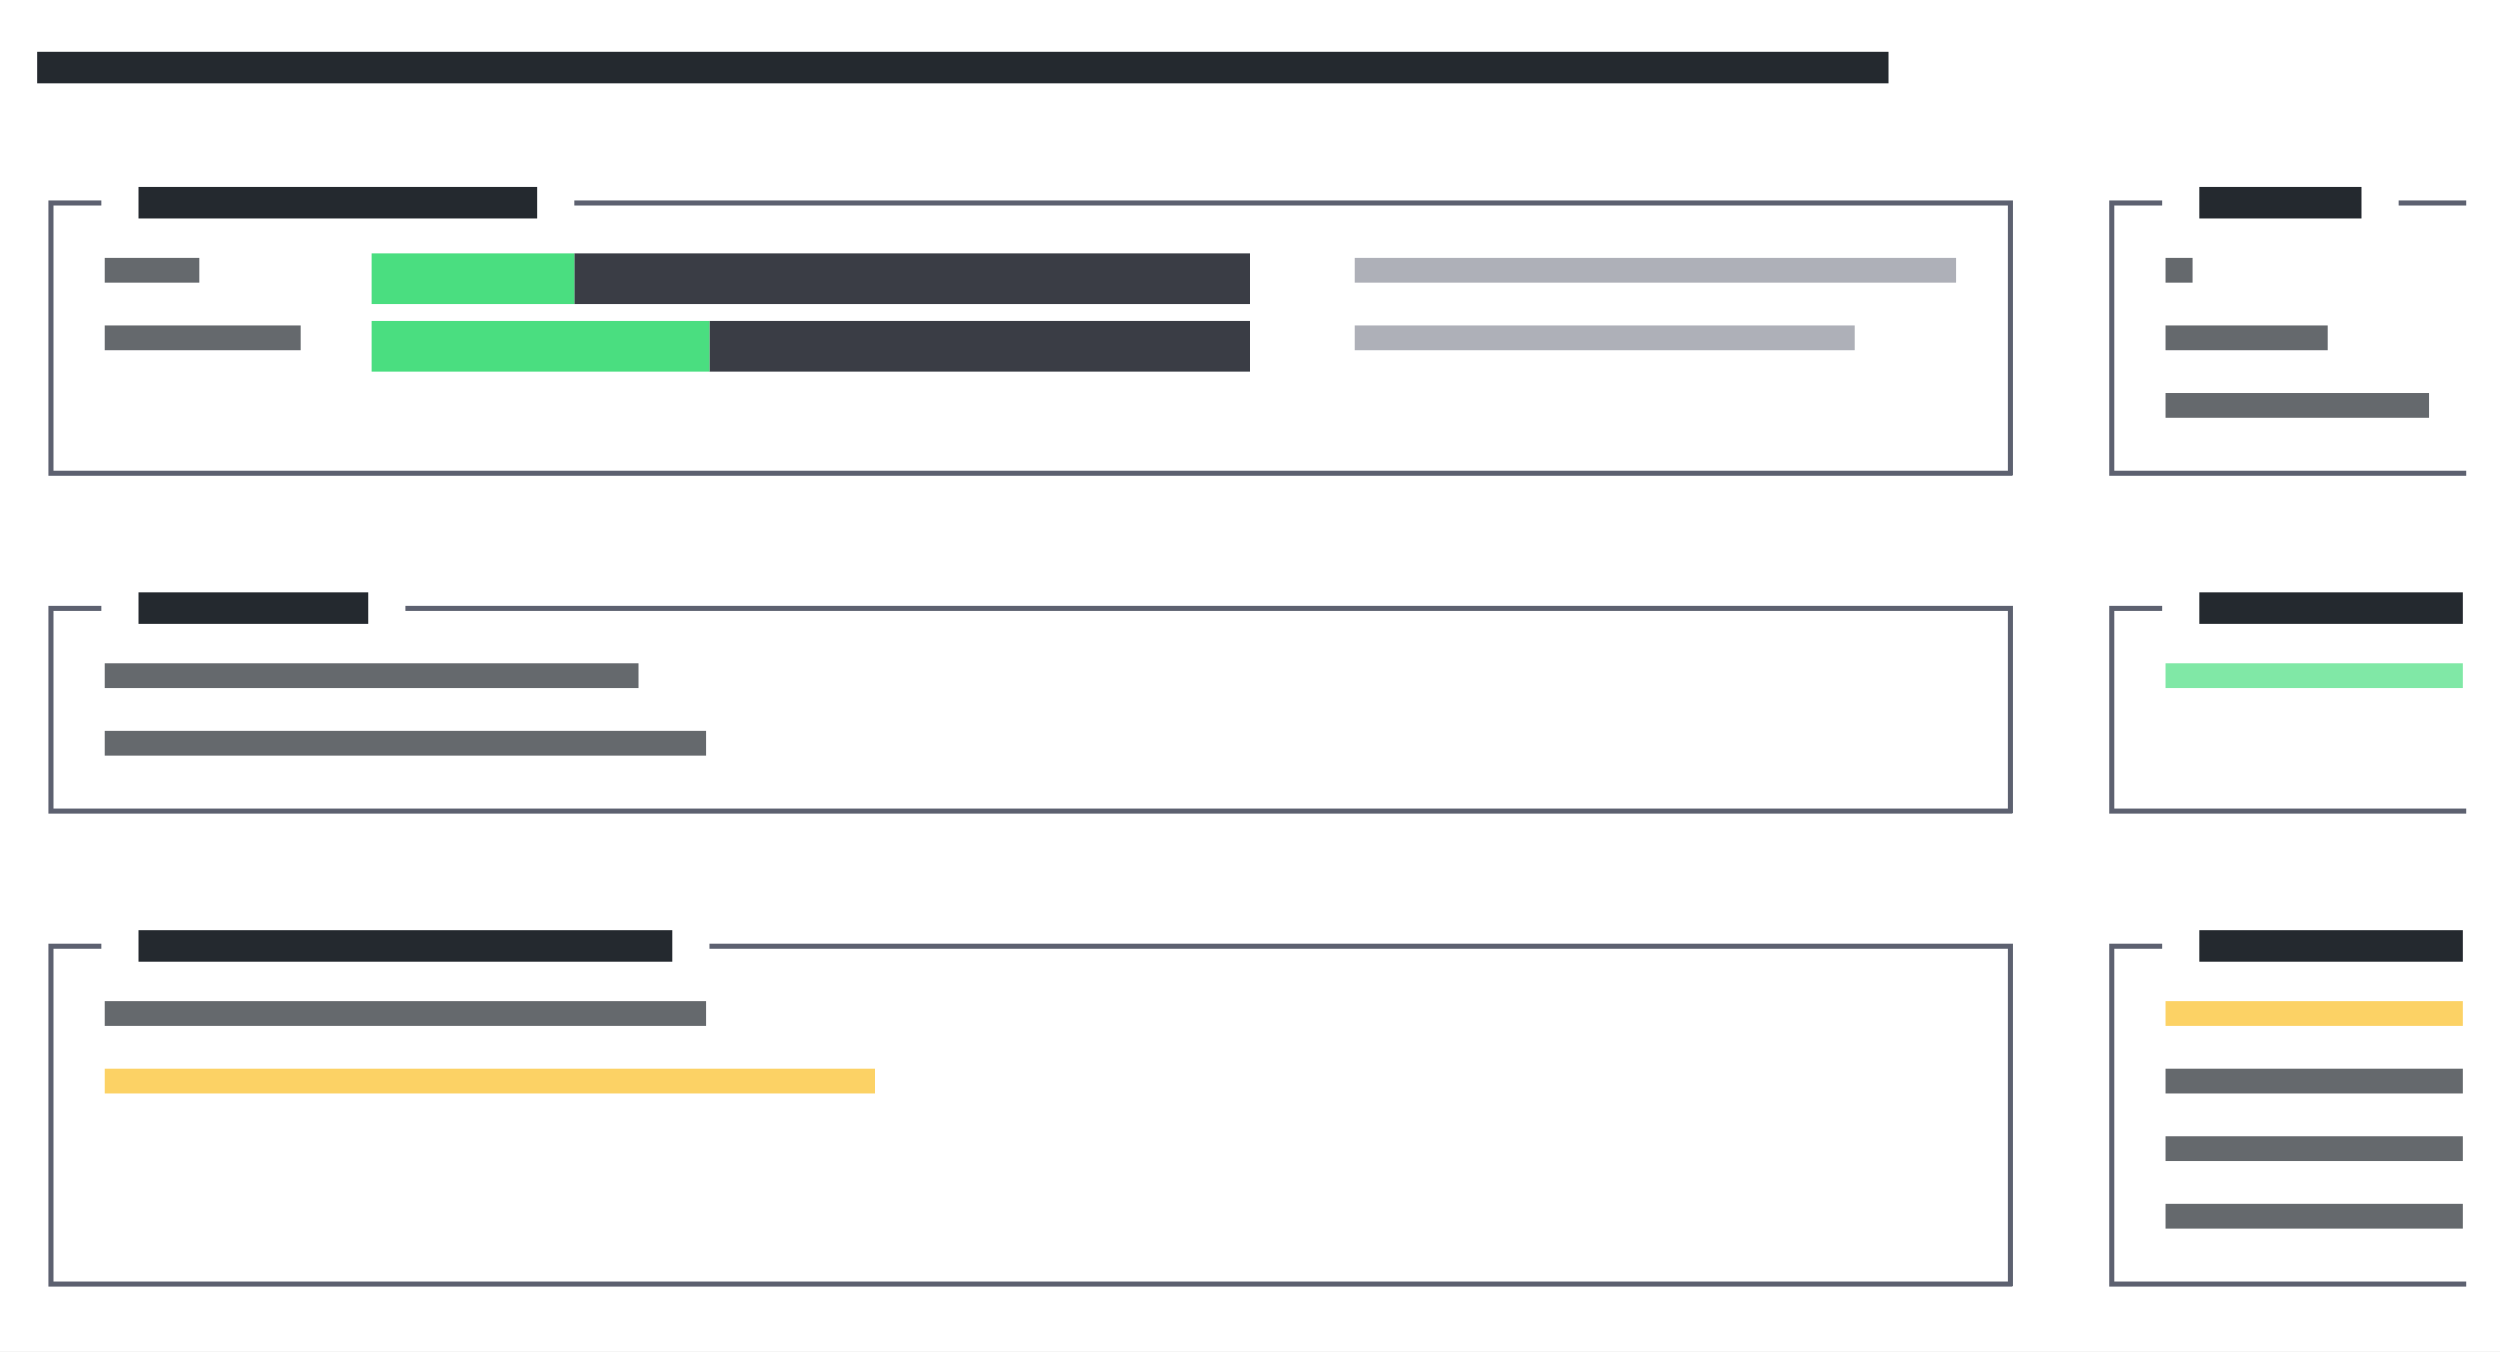
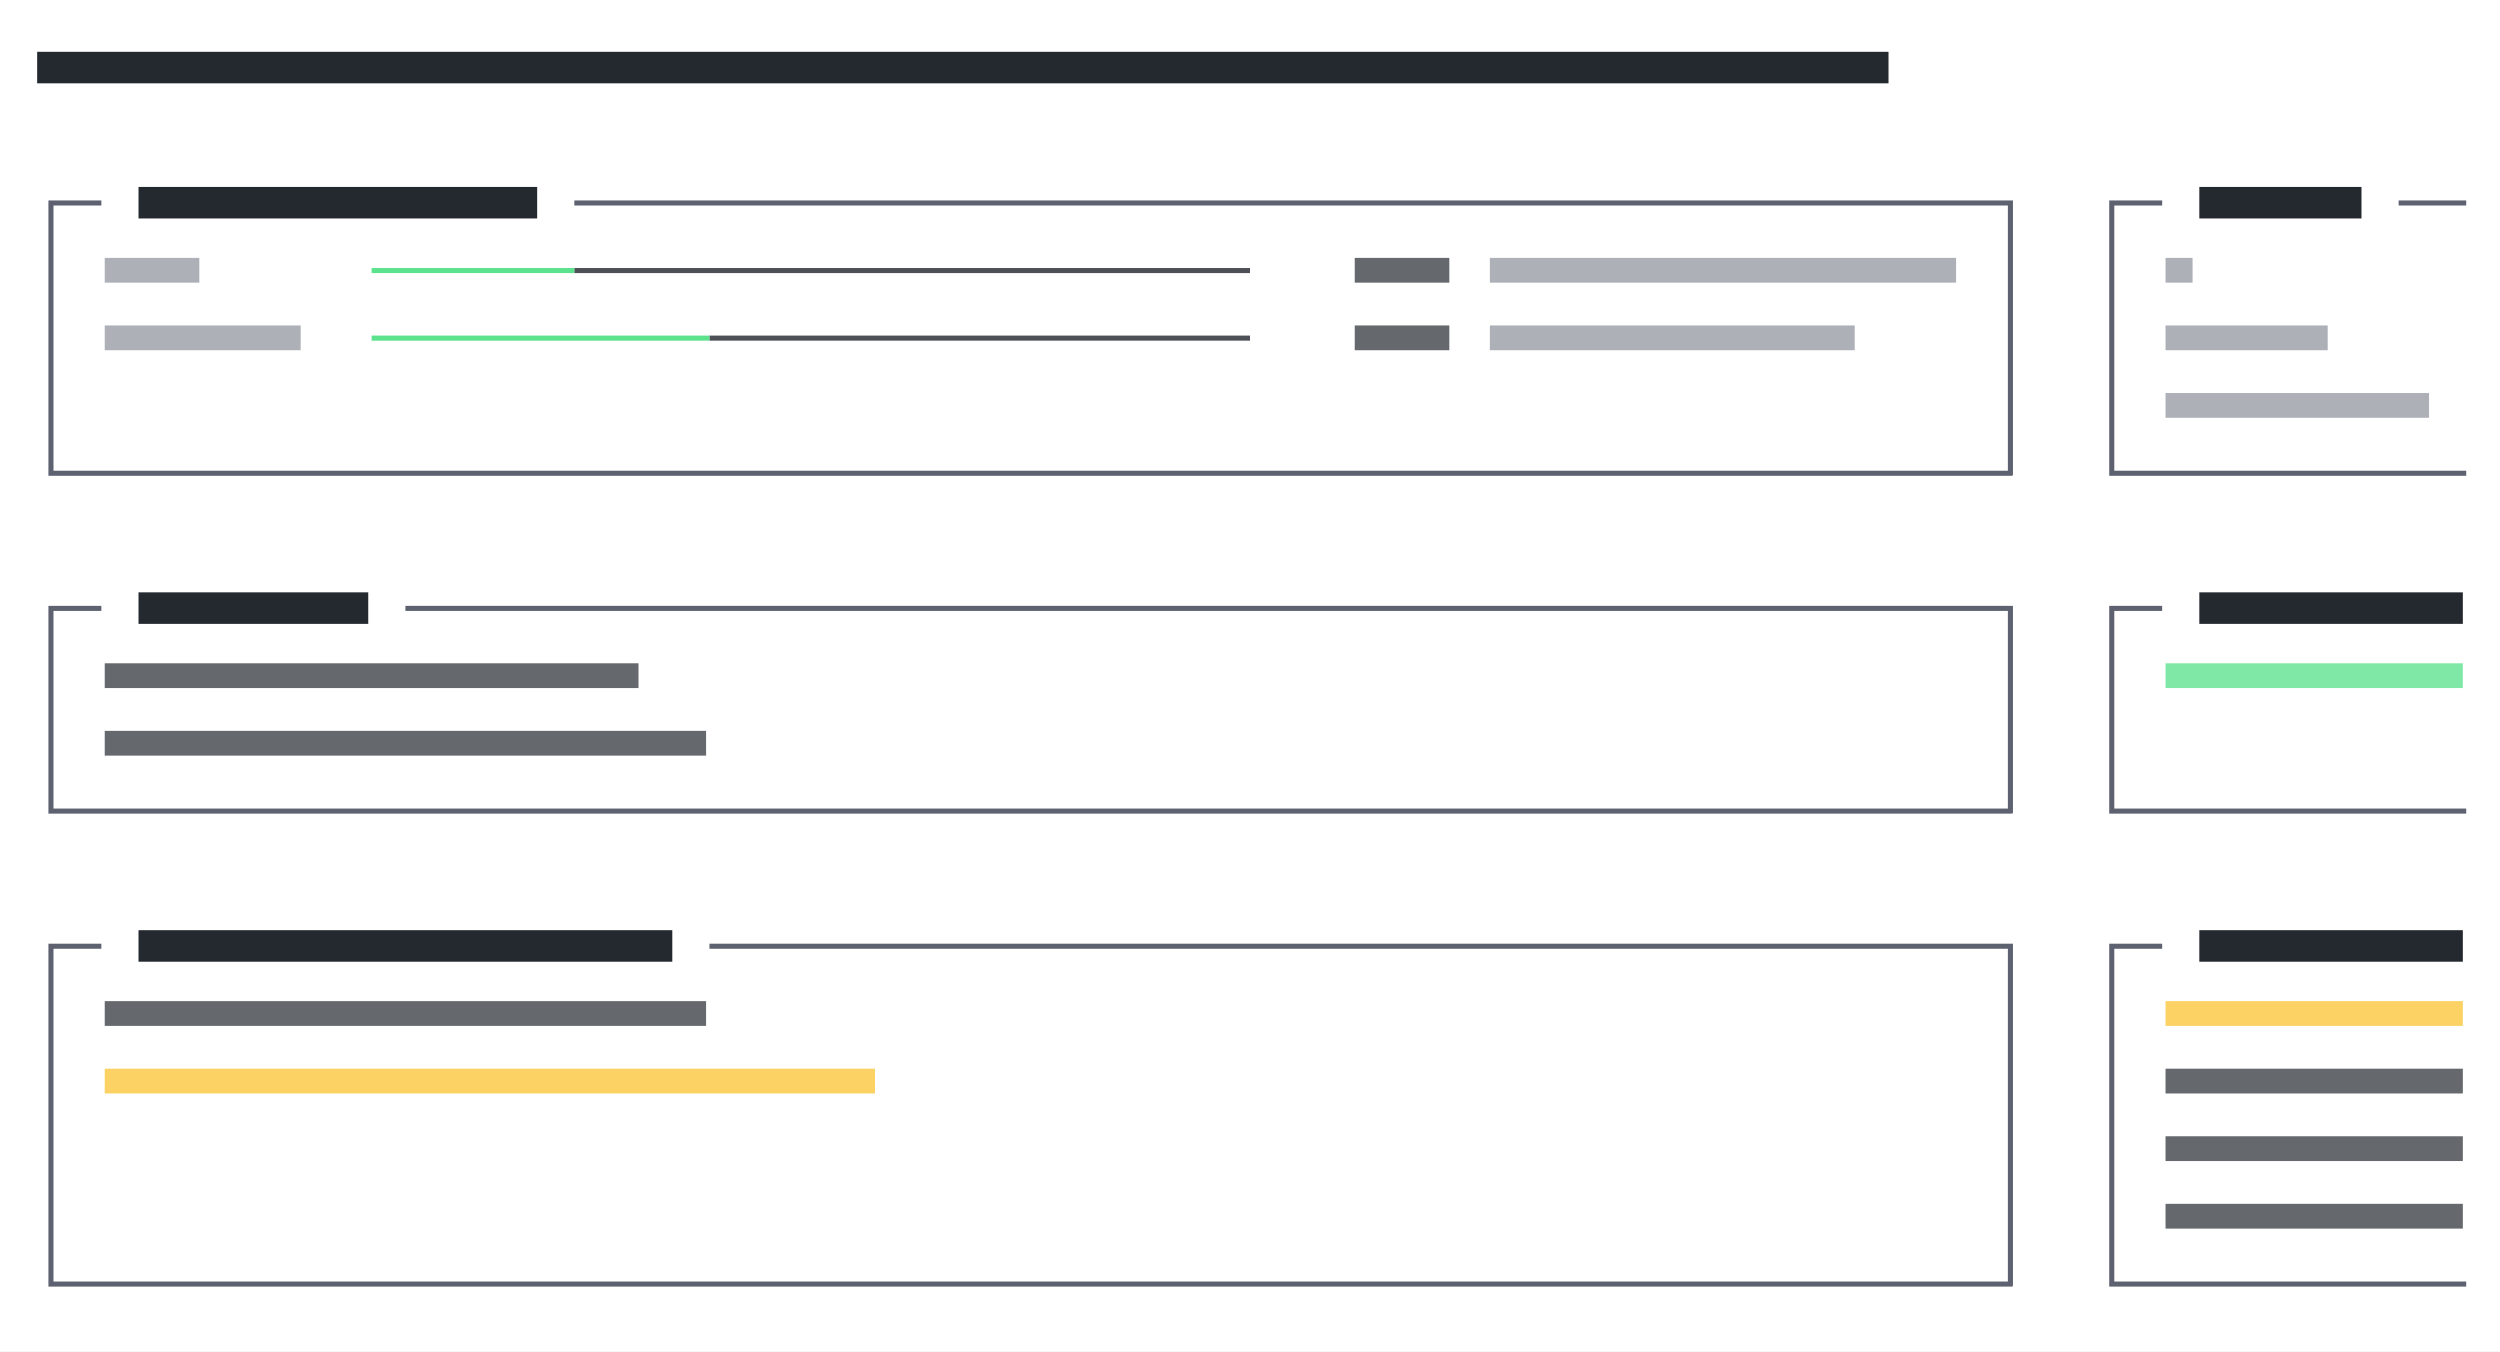
<svg xmlns="http://www.w3.org/2000/svg" viewBox="0 0 444 240" preserveAspectRatio="xMinYMin slice">
  <rect width="100%" height="100%" fill="#ffffff" />
  <g transform="translate(6 6)">
-     <path fill="#24292f" opacity="0.7" d="M12.6 39.8h16.8v4.4h-16.8zM378.6 39.8h4.8v4.4h-4.8zM12.6 51.8h34.8v4.4h-34.8zM378.6 51.8h28.8v4.4h-28.8zM378.6 63.8h46.8v4.4h-46.8zM12.6 111.8h94.8v4.4h-94.8zM12.6 123.8h106.8v4.4h-106.8zM12.6 171.8h106.8v4.4h-106.8zM378.6 183.8h52.8v4.4h-52.8zM378.6 195.8h52.8v4.4h-52.8zM378.6 207.8h52.8v4.4h-52.8z" />
+     <path fill="#24292f" opacity="0.7" d="M234.6 39.8h16.8v4.4h-16.8zM234.6 51.8h16.8v4.4h-16.8zM12.6 111.8h94.8v4.4h-94.8zM12.6 123.8h106.8v4.4h-106.8zM12.6 171.8h106.8v4.4h-106.8zM378.6 183.8h52.8v4.4h-52.8zM378.6 195.8h52.8v4.4h-52.8zM378.6 207.8h52.8v4.4h-52.8z" />
    <path fill="#24292f" d="M0.6 3.2h328.8v5.6h-328.8zM18.6 27.2h70.8v5.6h-70.8zM384.6 27.2h28.8v5.6h-28.8zM18.6 99.2h40.8v5.6h-40.8zM384.6 99.2h46.8v5.6h-46.8zM18.6 159.2h94.8v5.6h-94.8zM384.6 159.2h46.8v5.6h-46.8z" />
-     <path fill="#3a3d45" d="M96 39h6v9h-6zM102 39h6v9h-6zM108 39h6v9h-6zM114 39h6v9h-6zM120 39h6v9h-6zM126 39h6v9h-6zM132 39h6v9h-6zM138 39h6v9h-6zM144 39h6v9h-6zM150 39h6v9h-6zM156 39h6v9h-6zM162 39h6v9h-6zM168 39h6v9h-6zM174 39h6v9h-6zM180 39h6v9h-6zM186 39h6v9h-6zM192 39h6v9h-6zM198 39h6v9h-6zM204 39h6v9h-6zM210 39h6v9h-6zM120 51h6v9h-6zM126 51h6v9h-6zM132 51h6v9h-6zM138 51h6v9h-6zM144 51h6v9h-6zM150 51h6v9h-6zM156 51h6v9h-6zM162 51h6v9h-6zM168 51h6v9h-6zM174 51h6v9h-6zM180 51h6v9h-6zM186 51h6v9h-6zM192 51h6v9h-6zM198 51h6v9h-6zM204 51h6v9h-6zM210 51h6v9h-6z" />
+     <path fill="#3a3d45" opacity="0.9" d="M96 41.6h3.4v0.9h-3.4zM98.6 41.6h3.4v0.9h-3.4zM102 41.6h3.4v0.9h-3.4zM104.6 41.6h3.4v0.9h-3.4zM108 41.6h3.4v0.9h-3.4zM110.6 41.6h3.4v0.9h-3.4zM114 41.6h3.4v0.9h-3.4zM116.6 41.6h3.4v0.9h-3.4zM120 41.6h3.4v0.9h-3.4zM122.6 41.6h3.4v0.9h-3.4zM126 41.6h3.4v0.9h-3.4zM128.6 41.6h3.4v0.9h-3.4zM132 41.6h3.4v0.9h-3.4zM134.6 41.6h3.4v0.9h-3.4zM138 41.6h3.4v0.9h-3.4zM140.6 41.6h3.4v0.9h-3.4zM144 41.6h3.4v0.9h-3.4zM146.6 41.6h3.4v0.9h-3.4zM150 41.6h3.4v0.9h-3.4zM152.6 41.6h3.4v0.9h-3.4zM156 41.6h3.4v0.9h-3.4zM158.6 41.6h3.4v0.9h-3.4zM162 41.6h3.4v0.9h-3.4zM164.6 41.6h3.4v0.9h-3.4zM168 41.6h3.4v0.9h-3.4zM170.6 41.6h3.4v0.9h-3.4zM174 41.6h3.4v0.9h-3.4zM176.6 41.6h3.4v0.9h-3.4zM180 41.6h3.4v0.9h-3.4zM182.6 41.6h3.4v0.9h-3.4zM186 41.6h3.4v0.9h-3.4zM188.6 41.6h3.4v0.9h-3.4zM192 41.6h3.4v0.9h-3.4zM194.6 41.6h3.4v0.9h-3.4zM198 41.6h3.4v0.9h-3.4zM200.6 41.6h3.4v0.9h-3.4zM204 41.6h3.4v0.9h-3.4zM206.6 41.6h3.4v0.9h-3.4zM210 41.6h3.4v0.9h-3.4zM212.6 41.6h3.4v0.9h-3.4zM120 53.6h3.4v0.9h-3.4zM122.6 53.6h3.4v0.9h-3.4zM126 53.6h3.4v0.9h-3.4zM128.6 53.6h3.4v0.9h-3.4zM132 53.6h3.4v0.9h-3.4zM134.6 53.6h3.4v0.9h-3.4zM138 53.6h3.4v0.9h-3.4zM140.6 53.6h3.4v0.9h-3.4zM144 53.6h3.4v0.9h-3.4zM146.6 53.6h3.4v0.9h-3.4zM150 53.6h3.4v0.9h-3.4zM152.6 53.6h3.4v0.9h-3.4zM156 53.6h3.4v0.9h-3.4zM158.6 53.6h3.4v0.9h-3.4zM162 53.6h3.4v0.9h-3.4zM164.6 53.6h3.4v0.9h-3.4zM168 53.6h3.4v0.9h-3.4zM170.6 53.6h3.4v0.9h-3.4zM174 53.6h3.4v0.9h-3.4zM176.6 53.6h3.4v0.9h-3.4zM180 53.6h3.4v0.9h-3.4zM182.6 53.6h3.4v0.9h-3.4zM186 53.6h3.4v0.9h-3.4zM188.6 53.6h3.4v0.9h-3.4zM192 53.6h3.4v0.9h-3.4zM194.6 53.6h3.4v0.9h-3.4zM198 53.6h3.4v0.9h-3.4zM200.6 53.6h3.4v0.9h-3.4zM204 53.6h3.4v0.9h-3.4zM206.6 53.6h3.4v0.9h-3.4zM210 53.6h3.4v0.9h-3.4zM212.6 53.6h3.4v0.9h-3.4z" />
    <path fill="#4ade80" opacity="0.7" d="M378.6 111.8h52.8v4.4h-52.8z" />
-     <path fill="#4ade80" d="M60 39h6v9h-6zM66 39h6v9h-6zM72 39h6v9h-6zM78 39h6v9h-6zM84 39h6v9h-6zM90 39h6v9h-6zM60 51h6v9h-6zM66 51h6v9h-6zM72 51h6v9h-6zM78 51h6v9h-6zM84 51h6v9h-6zM90 51h6v9h-6zM96 51h6v9h-6zM102 51h6v9h-6zM108 51h6v9h-6zM114 51h6v9h-6z" />
+     <path fill="#4ade80" opacity="0.9" d="M60 41.6h3.4v0.9h-3.4zM62.6 41.6h3.4v0.9h-3.4zM66 41.6h3.4v0.9h-3.4zM68.6 41.6h3.4v0.9h-3.4zM72 41.6h3.4v0.9h-3.4zM74.6 41.6h3.4v0.9h-3.4zM78 41.6h3.4v0.9h-3.4zM80.6 41.6h3.4v0.9h-3.4zM84 41.6h3.4v0.9h-3.4zM86.6 41.6h3.4v0.9h-3.4zM90 41.6h3.4v0.9h-3.4zM92.6 41.6h3.4v0.9h-3.4zM60 53.6h3.4v0.9h-3.4zM62.6 53.6h3.4v0.9h-3.4zM66 53.6h3.4v0.9h-3.4zM68.6 53.6h3.4v0.9h-3.4zM72 53.6h3.4v0.9h-3.4zM74.6 53.6h3.4v0.9h-3.4zM78 53.6h3.4v0.9h-3.4zM80.6 53.6h3.4v0.9h-3.4zM84 53.6h3.4v0.9h-3.4zM86.6 53.6h3.4v0.9h-3.4zM90 53.6h3.4v0.9h-3.4zM92.6 53.6h3.4v0.9h-3.4zM96 53.6h3.4v0.9h-3.4zM98.6 53.6h3.4v0.9h-3.4zM102 53.6h3.4v0.9h-3.4zM104.6 53.6h3.4v0.9h-3.4zM108 53.6h3.4v0.9h-3.4zM110.6 53.6h3.4v0.9h-3.4zM114 53.6h3.4v0.9h-3.4zM116.6 53.6h3.4v0.9h-3.4z" />
    <path fill="#4b5060" opacity="0.9" d="M2.6 29.6h3.4v0.9h-3.4zM2.6 29.6h0.9v6.4h-0.9zM6 29.6h3.4v0.9h-3.4zM8.6 29.6h3.4v0.9h-3.4zM96 29.6h3.4v0.9h-3.4zM98.6 29.6h3.4v0.9h-3.4zM102 29.6h3.4v0.9h-3.4zM104.6 29.6h3.4v0.9h-3.4zM108 29.6h3.4v0.9h-3.4zM110.6 29.6h3.4v0.9h-3.4zM114 29.6h3.4v0.9h-3.4zM116.6 29.6h3.4v0.9h-3.4zM120 29.6h3.4v0.9h-3.4zM122.6 29.6h3.4v0.9h-3.4zM126 29.6h3.4v0.9h-3.4zM128.6 29.6h3.4v0.9h-3.4zM132 29.6h3.4v0.9h-3.4zM134.6 29.6h3.4v0.9h-3.4zM138 29.6h3.4v0.9h-3.4zM140.6 29.6h3.4v0.9h-3.4zM144 29.6h3.4v0.9h-3.4zM146.6 29.6h3.4v0.9h-3.4zM150 29.6h3.4v0.9h-3.4zM152.6 29.6h3.4v0.9h-3.4zM156 29.6h3.4v0.9h-3.4zM158.6 29.6h3.4v0.9h-3.4zM162 29.6h3.4v0.9h-3.4zM164.6 29.6h3.4v0.9h-3.4zM168 29.6h3.4v0.9h-3.4zM170.6 29.6h3.4v0.9h-3.4zM174 29.6h3.4v0.9h-3.4zM176.6 29.6h3.4v0.9h-3.4zM180 29.6h3.4v0.9h-3.4zM182.6 29.6h3.4v0.9h-3.4zM186 29.6h3.4v0.9h-3.4zM188.6 29.6h3.4v0.9h-3.4zM192 29.6h3.4v0.9h-3.4zM194.6 29.6h3.4v0.9h-3.4zM198 29.6h3.4v0.9h-3.4zM200.6 29.6h3.4v0.9h-3.4zM204 29.6h3.4v0.9h-3.4zM206.6 29.6h3.4v0.9h-3.4zM210 29.6h3.4v0.9h-3.4zM212.6 29.6h3.4v0.9h-3.4zM216 29.6h3.4v0.9h-3.4zM218.6 29.6h3.4v0.9h-3.4zM222 29.6h3.4v0.9h-3.4zM224.6 29.6h3.4v0.9h-3.4zM228 29.6h3.4v0.9h-3.4zM230.6 29.6h3.4v0.9h-3.4zM234 29.6h3.4v0.9h-3.4zM236.6 29.6h3.4v0.9h-3.4zM240 29.6h3.4v0.9h-3.4zM242.6 29.6h3.4v0.9h-3.4zM246 29.6h3.4v0.9h-3.4zM248.6 29.6h3.4v0.9h-3.4zM252 29.6h3.4v0.9h-3.4zM254.6 29.6h3.4v0.9h-3.4zM258 29.6h3.4v0.9h-3.4zM260.6 29.6h3.4v0.9h-3.4zM264 29.6h3.4v0.9h-3.4zM266.6 29.6h3.4v0.9h-3.4zM270 29.6h3.4v0.9h-3.4zM272.6 29.6h3.4v0.9h-3.4zM276 29.6h3.4v0.9h-3.4zM278.6 29.6h3.4v0.9h-3.4zM282 29.6h3.4v0.9h-3.4zM284.6 29.6h3.4v0.9h-3.4zM288 29.6h3.4v0.9h-3.4zM290.6 29.6h3.4v0.9h-3.4zM294 29.6h3.4v0.9h-3.4zM296.6 29.6h3.4v0.9h-3.4zM300 29.6h3.4v0.9h-3.4zM302.6 29.6h3.4v0.9h-3.4zM306 29.6h3.4v0.9h-3.4zM308.6 29.6h3.4v0.9h-3.4zM312 29.6h3.4v0.9h-3.4zM314.6 29.6h3.4v0.9h-3.4zM318 29.6h3.4v0.9h-3.4zM320.6 29.6h3.4v0.9h-3.4zM324 29.6h3.4v0.9h-3.4zM326.6 29.6h3.4v0.9h-3.4zM330 29.6h3.4v0.9h-3.4zM332.6 29.6h3.4v0.9h-3.4zM336 29.6h3.4v0.9h-3.4zM338.6 29.6h3.4v0.9h-3.4zM342 29.6h3.4v0.9h-3.4zM344.6 29.6h3.4v0.9h-3.4zM348 29.6h3.4v0.9h-3.4zM350.6 29.6h0.9v6.4h-0.9zM368.6 29.6h3.4v0.9h-3.4zM368.6 29.6h0.9v6.4h-0.9zM372 29.6h3.4v0.9h-3.4zM374.6 29.6h3.4v0.9h-3.4zM420 29.6h3.4v0.9h-3.4zM422.6 29.6h3.4v0.9h-3.4zM426 29.6h3.4v0.9h-3.4zM428.6 29.6h3.4v0.9h-3.4zM2.6 36h0.9v6.4h-0.9zM2.6 41.6h0.9v6.4h-0.9zM350.6 36h0.9v6.4h-0.9zM350.6 41.6h0.9v6.4h-0.9zM368.6 36h0.9v6.4h-0.9zM368.6 41.6h0.9v6.4h-0.9zM2.6 48h0.9v6.4h-0.9zM2.6 53.6h0.9v6.4h-0.9zM350.6 48h0.9v6.4h-0.9zM350.6 53.6h0.9v6.4h-0.9zM368.6 48h0.9v6.4h-0.9zM368.6 53.6h0.9v6.4h-0.9zM2.6 60h0.9v6.4h-0.9zM2.6 65.6h0.9v6.4h-0.9zM350.6 60h0.9v6.4h-0.9zM350.6 65.6h0.9v6.4h-0.9zM368.6 60h0.9v6.4h-0.9zM368.6 65.6h0.9v6.4h-0.9zM2.6 77.6h3.4v0.9h-3.4zM2.6 72h0.9v6.4h-0.9zM6 77.6h3.4v0.9h-3.4zM8.6 77.6h3.4v0.9h-3.4zM12 77.6h3.4v0.9h-3.4zM14.6 77.6h3.4v0.9h-3.4zM18 77.6h3.4v0.9h-3.4zM20.6 77.6h3.4v0.9h-3.4zM24 77.6h3.4v0.9h-3.4zM26.6 77.6h3.4v0.9h-3.4zM30 77.6h3.4v0.9h-3.4zM32.6 77.6h3.4v0.9h-3.4zM36 77.6h3.4v0.9h-3.4zM38.6 77.6h3.4v0.9h-3.4zM42 77.6h3.4v0.9h-3.4zM44.6 77.6h3.4v0.9h-3.4zM48 77.6h3.4v0.9h-3.4zM50.6 77.6h3.4v0.9h-3.4zM54 77.6h3.4v0.9h-3.4zM56.6 77.6h3.4v0.9h-3.4zM60 77.6h3.4v0.9h-3.4zM62.6 77.6h3.4v0.9h-3.4zM66 77.6h3.4v0.9h-3.4zM68.6 77.6h3.4v0.9h-3.4zM72 77.6h3.4v0.9h-3.4zM74.6 77.6h3.4v0.9h-3.4zM78 77.6h3.4v0.9h-3.4zM80.6 77.6h3.4v0.9h-3.4zM84 77.6h3.4v0.9h-3.4zM86.6 77.6h3.4v0.9h-3.4zM90 77.6h3.4v0.9h-3.4zM92.6 77.6h3.4v0.9h-3.4zM96 77.6h3.4v0.9h-3.4zM98.6 77.6h3.4v0.9h-3.4zM102 77.6h3.4v0.9h-3.4zM104.6 77.6h3.4v0.9h-3.4zM108 77.6h3.4v0.9h-3.4zM110.6 77.6h3.4v0.9h-3.4zM114 77.6h3.4v0.9h-3.4zM116.6 77.6h3.4v0.9h-3.4zM120 77.6h3.4v0.9h-3.4zM122.6 77.6h3.4v0.9h-3.4zM126 77.6h3.4v0.9h-3.4zM128.6 77.6h3.4v0.9h-3.4zM132 77.6h3.4v0.9h-3.4zM134.6 77.6h3.4v0.9h-3.4zM138 77.6h3.4v0.9h-3.4zM140.6 77.6h3.4v0.9h-3.4zM144 77.6h3.4v0.9h-3.4zM146.6 77.6h3.4v0.9h-3.4zM150 77.6h3.4v0.9h-3.4zM152.6 77.6h3.4v0.9h-3.4zM156 77.6h3.4v0.9h-3.4zM158.6 77.6h3.4v0.9h-3.4zM162 77.6h3.4v0.9h-3.4zM164.6 77.6h3.4v0.9h-3.4zM168 77.6h3.4v0.9h-3.4zM170.6 77.6h3.4v0.9h-3.4zM174 77.6h3.4v0.9h-3.4zM176.6 77.6h3.4v0.9h-3.4zM180 77.6h3.4v0.9h-3.4zM182.6 77.6h3.4v0.9h-3.4zM186 77.6h3.4v0.9h-3.4zM188.6 77.6h3.4v0.9h-3.4zM192 77.6h3.4v0.9h-3.4zM194.6 77.6h3.4v0.9h-3.4zM198 77.6h3.4v0.9h-3.4zM200.6 77.6h3.4v0.9h-3.4zM204 77.6h3.4v0.9h-3.4zM206.6 77.6h3.4v0.9h-3.4zM210 77.6h3.4v0.9h-3.4zM212.6 77.6h3.4v0.9h-3.4zM216 77.6h3.4v0.9h-3.4zM218.6 77.6h3.4v0.9h-3.4zM222 77.6h3.4v0.9h-3.4zM224.6 77.6h3.4v0.9h-3.4zM228 77.6h3.4v0.9h-3.4zM230.6 77.6h3.4v0.9h-3.4zM234 77.6h3.4v0.9h-3.4zM236.6 77.6h3.4v0.9h-3.4zM240 77.6h3.4v0.9h-3.4zM242.6 77.6h3.4v0.9h-3.4zM246 77.6h3.4v0.9h-3.4zM248.6 77.6h3.4v0.9h-3.4zM252 77.6h3.4v0.9h-3.4zM254.6 77.6h3.4v0.9h-3.4zM258 77.6h3.4v0.9h-3.4zM260.6 77.6h3.4v0.9h-3.4zM264 77.6h3.4v0.9h-3.4zM266.6 77.6h3.4v0.9h-3.4zM270 77.6h3.4v0.9h-3.4zM272.6 77.6h3.4v0.9h-3.4zM276 77.6h3.4v0.9h-3.4zM278.6 77.6h3.4v0.9h-3.4zM282 77.6h3.4v0.9h-3.4zM284.6 77.6h3.4v0.9h-3.4zM288 77.6h3.4v0.9h-3.4zM290.6 77.6h3.4v0.9h-3.4zM294 77.6h3.4v0.9h-3.4zM296.6 77.6h3.4v0.9h-3.4zM300 77.6h3.4v0.9h-3.4zM302.6 77.6h3.4v0.9h-3.4zM306 77.6h3.4v0.9h-3.4zM308.6 77.6h3.4v0.9h-3.4zM312 77.6h3.4v0.9h-3.4zM314.6 77.6h3.4v0.9h-3.4zM318 77.6h3.4v0.9h-3.4zM320.6 77.6h3.4v0.9h-3.4zM324 77.6h3.4v0.9h-3.4zM326.6 77.6h3.4v0.9h-3.4zM330 77.6h3.4v0.9h-3.4zM332.6 77.6h3.4v0.9h-3.4zM336 77.6h3.4v0.9h-3.4zM338.6 77.6h3.4v0.9h-3.4zM342 77.6h3.4v0.9h-3.4zM344.6 77.6h3.4v0.9h-3.4zM348 77.6h3.4v0.9h-3.4zM350.6 72h0.9v6.4h-0.9zM368.6 77.6h3.4v0.9h-3.4zM368.6 72h0.9v6.4h-0.9zM372 77.6h3.4v0.9h-3.4zM374.6 77.6h3.4v0.9h-3.4zM378 77.6h3.4v0.9h-3.4zM380.6 77.6h3.4v0.9h-3.4zM384 77.6h3.4v0.9h-3.4zM386.6 77.6h3.4v0.9h-3.4zM390 77.6h3.4v0.9h-3.4zM392.6 77.6h3.4v0.9h-3.4zM396 77.6h3.4v0.9h-3.4zM398.6 77.6h3.4v0.9h-3.4zM402 77.6h3.4v0.9h-3.4zM404.6 77.6h3.4v0.9h-3.4zM408 77.6h3.4v0.9h-3.4zM410.6 77.6h3.4v0.9h-3.4zM414 77.6h3.4v0.9h-3.4zM416.6 77.6h3.4v0.9h-3.4zM420 77.6h3.4v0.9h-3.4zM422.6 77.6h3.4v0.9h-3.4zM426 77.6h3.4v0.9h-3.4zM428.6 77.6h3.4v0.9h-3.4zM2.6 101.6h3.4v0.9h-3.4zM2.6 101.6h0.9v6.4h-0.9zM6 101.6h3.4v0.9h-3.4zM8.6 101.6h3.4v0.9h-3.4zM66 101.6h3.4v0.9h-3.4zM68.6 101.6h3.4v0.9h-3.4zM72 101.6h3.4v0.9h-3.4zM74.6 101.6h3.4v0.9h-3.4zM78 101.6h3.4v0.9h-3.4zM80.6 101.6h3.4v0.9h-3.4zM84 101.6h3.4v0.9h-3.4zM86.6 101.6h3.4v0.9h-3.4zM90 101.6h3.4v0.9h-3.4zM92.6 101.6h3.4v0.9h-3.4zM96 101.6h3.4v0.9h-3.4zM98.6 101.6h3.4v0.9h-3.4zM102 101.6h3.4v0.9h-3.4zM104.6 101.6h3.4v0.9h-3.4zM108 101.6h3.4v0.9h-3.4zM110.6 101.6h3.4v0.9h-3.4zM114 101.6h3.4v0.9h-3.4zM116.6 101.6h3.4v0.9h-3.4zM120 101.6h3.4v0.9h-3.4zM122.6 101.6h3.4v0.9h-3.4zM126 101.6h3.4v0.9h-3.4zM128.6 101.6h3.4v0.9h-3.4zM132 101.6h3.4v0.9h-3.4zM134.6 101.6h3.4v0.9h-3.4zM138 101.6h3.4v0.9h-3.4zM140.6 101.6h3.4v0.9h-3.4zM144 101.6h3.4v0.9h-3.4zM146.6 101.6h3.4v0.9h-3.4zM150 101.6h3.4v0.9h-3.4zM152.6 101.6h3.4v0.9h-3.4zM156 101.6h3.4v0.9h-3.4zM158.6 101.6h3.4v0.9h-3.4zM162 101.6h3.4v0.9h-3.4zM164.6 101.6h3.4v0.9h-3.4zM168 101.6h3.4v0.9h-3.4zM170.6 101.6h3.4v0.9h-3.4zM174 101.6h3.4v0.9h-3.4zM176.6 101.6h3.4v0.9h-3.4zM180 101.6h3.4v0.9h-3.4zM182.6 101.6h3.4v0.9h-3.4zM186 101.6h3.4v0.9h-3.4zM188.6 101.6h3.4v0.9h-3.4zM192 101.6h3.4v0.9h-3.4zM194.6 101.6h3.4v0.9h-3.4zM198 101.6h3.4v0.9h-3.4zM200.6 101.6h3.4v0.9h-3.4zM204 101.6h3.4v0.9h-3.4zM206.6 101.6h3.4v0.9h-3.4zM210 101.6h3.4v0.9h-3.4zM212.6 101.6h3.4v0.9h-3.4zM216 101.6h3.4v0.9h-3.4zM218.6 101.6h3.4v0.9h-3.4zM222 101.6h3.4v0.9h-3.4zM224.6 101.6h3.4v0.9h-3.4zM228 101.6h3.4v0.9h-3.4zM230.6 101.6h3.4v0.9h-3.4zM234 101.6h3.4v0.9h-3.4zM236.6 101.6h3.4v0.9h-3.4zM240 101.6h3.4v0.9h-3.4zM242.6 101.6h3.4v0.9h-3.4zM246 101.6h3.4v0.9h-3.4zM248.6 101.6h3.4v0.9h-3.4zM252 101.6h3.4v0.9h-3.4zM254.6 101.6h3.4v0.9h-3.4zM258 101.6h3.4v0.9h-3.4zM260.6 101.6h3.4v0.9h-3.4zM264 101.6h3.4v0.9h-3.4zM266.6 101.6h3.4v0.9h-3.4zM270 101.6h3.4v0.9h-3.4zM272.6 101.6h3.4v0.9h-3.4zM276 101.6h3.4v0.9h-3.4zM278.6 101.6h3.4v0.9h-3.4zM282 101.6h3.4v0.9h-3.4zM284.6 101.6h3.4v0.9h-3.4zM288 101.6h3.4v0.9h-3.4zM290.6 101.6h3.4v0.9h-3.4zM294 101.6h3.4v0.9h-3.4zM296.6 101.6h3.4v0.9h-3.4zM300 101.6h3.4v0.9h-3.4zM302.6 101.6h3.4v0.9h-3.4zM306 101.6h3.4v0.9h-3.4zM308.6 101.6h3.4v0.9h-3.4zM312 101.6h3.4v0.9h-3.4zM314.6 101.6h3.4v0.9h-3.4zM318 101.6h3.4v0.9h-3.4zM320.6 101.6h3.4v0.9h-3.4zM324 101.6h3.4v0.9h-3.4zM326.6 101.6h3.4v0.9h-3.4zM330 101.6h3.4v0.9h-3.4zM332.6 101.6h3.4v0.9h-3.4zM336 101.6h3.4v0.9h-3.4zM338.6 101.6h3.4v0.9h-3.4zM342 101.6h3.4v0.9h-3.4zM344.6 101.6h3.4v0.9h-3.4zM348 101.6h3.4v0.9h-3.4zM350.6 101.6h0.9v6.4h-0.9zM368.6 101.6h3.4v0.9h-3.4zM368.6 101.6h0.9v6.4h-0.9zM372 101.6h3.4v0.9h-3.4zM374.6 101.6h3.4v0.9h-3.4zM2.6 108h0.9v6.4h-0.9zM2.6 113.6h0.9v6.4h-0.9zM350.6 108h0.9v6.4h-0.9zM350.6 113.6h0.9v6.4h-0.9zM368.6 108h0.9v6.4h-0.9zM368.6 113.6h0.9v6.4h-0.9zM2.6 120h0.9v6.4h-0.9zM2.6 125.6h0.9v6.4h-0.9zM350.6 120h0.9v6.4h-0.9zM350.6 125.6h0.9v6.4h-0.9zM368.6 120h0.9v6.4h-0.9zM368.6 125.6h0.9v6.4h-0.9zM2.6 137.6h3.4v0.9h-3.4zM2.6 132h0.9v6.4h-0.9zM6 137.6h3.4v0.9h-3.4zM8.6 137.6h3.4v0.9h-3.4zM12 137.6h3.4v0.9h-3.4zM14.6 137.6h3.4v0.9h-3.4zM18 137.6h3.4v0.9h-3.4zM20.6 137.6h3.4v0.9h-3.4zM24 137.6h3.4v0.9h-3.4zM26.6 137.6h3.4v0.9h-3.4zM30 137.6h3.4v0.9h-3.4zM32.6 137.6h3.4v0.9h-3.4zM36 137.6h3.4v0.9h-3.4zM38.6 137.6h3.4v0.9h-3.4zM42 137.6h3.4v0.9h-3.4zM44.6 137.6h3.4v0.9h-3.4zM48 137.6h3.4v0.9h-3.4zM50.6 137.6h3.4v0.9h-3.4zM54 137.6h3.4v0.9h-3.4zM56.6 137.6h3.4v0.9h-3.4zM60 137.6h3.4v0.9h-3.4zM62.6 137.6h3.4v0.9h-3.4zM66 137.6h3.4v0.9h-3.4zM68.6 137.6h3.4v0.9h-3.4zM72 137.6h3.4v0.9h-3.4zM74.6 137.6h3.4v0.9h-3.4zM78 137.6h3.4v0.9h-3.4zM80.6 137.6h3.4v0.9h-3.4zM84 137.6h3.4v0.9h-3.4zM86.6 137.6h3.4v0.9h-3.4zM90 137.6h3.4v0.9h-3.4zM92.6 137.6h3.4v0.9h-3.4zM96 137.6h3.4v0.9h-3.4zM98.6 137.6h3.4v0.9h-3.4zM102 137.6h3.4v0.9h-3.4zM104.6 137.6h3.4v0.9h-3.4zM108 137.6h3.4v0.9h-3.4zM110.6 137.6h3.4v0.9h-3.4zM114 137.6h3.4v0.9h-3.4zM116.6 137.6h3.4v0.9h-3.4zM120 137.6h3.4v0.9h-3.4zM122.6 137.6h3.4v0.9h-3.4zM126 137.6h3.4v0.9h-3.4zM128.6 137.6h3.4v0.9h-3.4zM132 137.6h3.4v0.9h-3.4zM134.6 137.6h3.4v0.9h-3.4zM138 137.6h3.4v0.9h-3.4zM140.6 137.6h3.4v0.9h-3.4zM144 137.6h3.4v0.9h-3.4zM146.6 137.6h3.4v0.9h-3.4zM150 137.6h3.4v0.9h-3.4zM152.6 137.6h3.4v0.9h-3.4zM156 137.6h3.4v0.9h-3.4zM158.6 137.6h3.4v0.9h-3.4zM162 137.6h3.4v0.9h-3.4zM164.6 137.6h3.4v0.9h-3.4zM168 137.6h3.4v0.9h-3.4zM170.6 137.6h3.4v0.9h-3.4zM174 137.6h3.4v0.9h-3.4zM176.6 137.6h3.4v0.9h-3.4zM180 137.6h3.4v0.9h-3.4zM182.6 137.6h3.4v0.9h-3.4zM186 137.6h3.4v0.9h-3.4zM188.6 137.6h3.4v0.9h-3.4zM192 137.6h3.4v0.9h-3.4zM194.6 137.6h3.4v0.9h-3.4zM198 137.6h3.4v0.9h-3.4zM200.6 137.6h3.4v0.9h-3.4zM204 137.6h3.4v0.9h-3.4zM206.6 137.6h3.4v0.9h-3.4zM210 137.6h3.4v0.9h-3.4zM212.6 137.6h3.4v0.9h-3.4zM216 137.6h3.4v0.9h-3.4zM218.6 137.6h3.4v0.9h-3.4zM222 137.6h3.4v0.9h-3.4zM224.6 137.6h3.4v0.9h-3.4zM228 137.6h3.4v0.9h-3.4zM230.6 137.6h3.4v0.9h-3.4zM234 137.6h3.4v0.9h-3.4zM236.6 137.6h3.4v0.9h-3.4zM240 137.6h3.4v0.9h-3.4zM242.6 137.6h3.4v0.9h-3.4zM246 137.6h3.4v0.9h-3.4zM248.6 137.6h3.4v0.9h-3.4zM252 137.6h3.4v0.9h-3.4zM254.6 137.6h3.4v0.9h-3.4zM258 137.6h3.4v0.9h-3.4zM260.6 137.6h3.4v0.9h-3.4zM264 137.6h3.4v0.9h-3.4zM266.6 137.6h3.4v0.9h-3.4zM270 137.6h3.4v0.9h-3.4zM272.6 137.6h3.4v0.9h-3.4zM276 137.6h3.4v0.9h-3.4zM278.6 137.6h3.4v0.9h-3.4zM282 137.6h3.4v0.9h-3.4zM284.6 137.6h3.4v0.9h-3.4zM288 137.6h3.4v0.9h-3.4zM290.6 137.6h3.4v0.9h-3.4zM294 137.6h3.4v0.9h-3.4zM296.6 137.6h3.4v0.9h-3.4zM300 137.6h3.4v0.9h-3.4zM302.6 137.6h3.4v0.9h-3.4zM306 137.6h3.4v0.9h-3.4zM308.6 137.6h3.4v0.9h-3.4zM312 137.6h3.4v0.9h-3.4zM314.6 137.6h3.4v0.9h-3.4zM318 137.6h3.4v0.9h-3.4zM320.6 137.6h3.4v0.9h-3.4zM324 137.6h3.4v0.9h-3.4zM326.6 137.6h3.4v0.9h-3.4zM330 137.6h3.4v0.9h-3.4zM332.6 137.6h3.4v0.9h-3.4zM336 137.6h3.4v0.9h-3.4zM338.6 137.6h3.4v0.9h-3.4zM342 137.6h3.4v0.9h-3.4zM344.6 137.6h3.4v0.9h-3.4zM348 137.6h3.4v0.9h-3.4zM350.6 132h0.9v6.4h-0.9zM368.6 137.6h3.4v0.9h-3.4zM368.6 132h0.9v6.4h-0.9zM372 137.6h3.4v0.9h-3.4zM374.6 137.6h3.4v0.9h-3.4zM378 137.6h3.4v0.9h-3.4zM380.6 137.6h3.4v0.9h-3.4zM384 137.6h3.4v0.9h-3.4zM386.6 137.6h3.4v0.9h-3.4zM390 137.6h3.4v0.9h-3.4zM392.6 137.6h3.4v0.9h-3.4zM396 137.6h3.4v0.9h-3.4zM398.6 137.6h3.4v0.9h-3.4zM402 137.6h3.4v0.9h-3.4zM404.6 137.6h3.4v0.9h-3.4zM408 137.6h3.4v0.9h-3.4zM410.6 137.6h3.4v0.9h-3.4zM414 137.6h3.4v0.9h-3.4zM416.6 137.6h3.4v0.9h-3.4zM420 137.6h3.4v0.9h-3.4zM422.6 137.6h3.4v0.9h-3.4zM426 137.6h3.4v0.9h-3.4zM428.6 137.6h3.4v0.9h-3.4zM2.6 161.6h3.4v0.9h-3.4zM2.6 161.6h0.9v6.4h-0.9zM6 161.6h3.4v0.9h-3.4zM8.6 161.6h3.4v0.9h-3.4zM120 161.6h3.4v0.9h-3.4zM122.6 161.6h3.4v0.9h-3.4zM126 161.6h3.4v0.9h-3.4zM128.6 161.6h3.4v0.9h-3.4zM132 161.6h3.4v0.9h-3.4zM134.6 161.6h3.4v0.9h-3.4zM138 161.6h3.4v0.9h-3.4zM140.6 161.6h3.4v0.9h-3.4zM144 161.6h3.4v0.9h-3.4zM146.6 161.6h3.4v0.9h-3.4zM150 161.6h3.4v0.9h-3.4zM152.6 161.6h3.4v0.9h-3.4zM156 161.6h3.4v0.9h-3.4zM158.6 161.6h3.4v0.9h-3.4zM162 161.6h3.4v0.9h-3.4zM164.6 161.6h3.4v0.9h-3.4zM168 161.6h3.4v0.9h-3.4zM170.6 161.6h3.4v0.9h-3.4zM174 161.6h3.4v0.9h-3.4zM176.6 161.6h3.4v0.9h-3.4zM180 161.6h3.4v0.9h-3.4zM182.6 161.6h3.4v0.9h-3.4zM186 161.6h3.4v0.9h-3.4zM188.6 161.6h3.4v0.9h-3.4zM192 161.6h3.4v0.9h-3.4zM194.6 161.6h3.4v0.9h-3.4zM198 161.6h3.4v0.9h-3.4zM200.6 161.6h3.4v0.9h-3.4zM204 161.6h3.4v0.9h-3.4zM206.6 161.6h3.4v0.9h-3.4zM210 161.6h3.4v0.9h-3.4zM212.6 161.6h3.4v0.9h-3.4zM216 161.6h3.4v0.9h-3.4zM218.6 161.6h3.4v0.9h-3.4zM222 161.6h3.4v0.9h-3.4zM224.6 161.6h3.4v0.9h-3.4zM228 161.6h3.4v0.9h-3.4zM230.6 161.6h3.4v0.9h-3.4zM234 161.6h3.4v0.9h-3.4zM236.6 161.6h3.4v0.9h-3.4zM240 161.6h3.4v0.9h-3.4zM242.6 161.6h3.4v0.9h-3.4zM246 161.6h3.4v0.9h-3.4zM248.6 161.6h3.4v0.9h-3.4zM252 161.6h3.4v0.9h-3.4zM254.6 161.6h3.4v0.9h-3.4zM258 161.6h3.4v0.9h-3.4zM260.6 161.6h3.4v0.9h-3.4zM264 161.6h3.4v0.9h-3.4zM266.6 161.6h3.4v0.9h-3.4zM270 161.6h3.4v0.9h-3.4zM272.6 161.6h3.4v0.9h-3.4zM276 161.6h3.4v0.9h-3.4zM278.6 161.6h3.4v0.9h-3.4zM282 161.6h3.4v0.9h-3.4zM284.6 161.6h3.4v0.9h-3.4zM288 161.6h3.4v0.9h-3.4zM290.6 161.6h3.4v0.9h-3.4zM294 161.6h3.4v0.9h-3.4zM296.6 161.6h3.4v0.9h-3.4zM300 161.6h3.4v0.9h-3.4zM302.6 161.6h3.4v0.9h-3.4zM306 161.6h3.4v0.9h-3.4zM308.6 161.6h3.4v0.9h-3.4zM312 161.6h3.4v0.9h-3.4zM314.6 161.6h3.4v0.9h-3.4zM318 161.6h3.4v0.9h-3.4zM320.6 161.6h3.4v0.9h-3.4zM324 161.6h3.4v0.9h-3.4zM326.6 161.6h3.4v0.9h-3.4zM330 161.6h3.4v0.9h-3.4zM332.6 161.6h3.4v0.9h-3.4zM336 161.6h3.4v0.9h-3.4zM338.6 161.6h3.4v0.9h-3.4zM342 161.6h3.4v0.9h-3.4zM344.6 161.6h3.4v0.9h-3.4zM348 161.6h3.4v0.9h-3.4zM350.6 161.6h0.9v6.4h-0.9zM368.6 161.6h3.4v0.9h-3.4zM368.6 161.6h0.9v6.4h-0.9zM372 161.6h3.4v0.9h-3.4zM374.6 161.6h3.4v0.9h-3.4zM2.6 168h0.9v6.4h-0.9zM2.6 173.6h0.9v6.4h-0.9zM350.6 168h0.9v6.4h-0.9zM350.6 173.6h0.9v6.4h-0.9zM368.6 168h0.9v6.4h-0.9zM368.6 173.6h0.9v6.4h-0.9zM2.6 180h0.9v6.4h-0.9zM2.6 185.6h0.9v6.4h-0.9zM350.6 180h0.9v6.4h-0.9zM350.6 185.6h0.9v6.4h-0.9zM368.6 180h0.9v6.4h-0.9zM368.6 185.6h0.9v6.4h-0.9zM2.6 192h0.9v6.4h-0.9zM2.6 197.6h0.9v6.4h-0.9zM350.6 192h0.9v6.4h-0.9zM350.6 197.6h0.9v6.4h-0.9zM368.6 192h0.9v6.4h-0.9zM368.6 197.6h0.9v6.4h-0.9zM2.6 204h0.9v6.4h-0.9zM2.6 209.6h0.9v6.4h-0.9zM350.6 204h0.9v6.4h-0.9zM350.6 209.6h0.9v6.4h-0.9zM368.6 204h0.9v6.4h-0.9zM368.6 209.6h0.9v6.4h-0.9zM2.6 221.6h3.4v0.9h-3.4zM2.6 216h0.9v6.4h-0.9zM6 221.6h3.4v0.9h-3.4zM8.6 221.6h3.4v0.9h-3.4zM12 221.6h3.4v0.9h-3.4zM14.6 221.6h3.4v0.9h-3.4zM18 221.6h3.4v0.9h-3.4zM20.6 221.6h3.4v0.9h-3.4zM24 221.6h3.4v0.9h-3.4zM26.6 221.6h3.4v0.9h-3.4zM30 221.6h3.4v0.9h-3.4zM32.6 221.6h3.4v0.9h-3.4zM36 221.6h3.4v0.9h-3.4zM38.6 221.6h3.4v0.9h-3.4zM42 221.6h3.4v0.9h-3.4zM44.6 221.6h3.4v0.9h-3.4zM48 221.6h3.4v0.9h-3.4zM50.6 221.6h3.4v0.9h-3.4zM54 221.6h3.4v0.9h-3.4zM56.6 221.6h3.4v0.9h-3.4zM60 221.6h3.4v0.9h-3.4zM62.6 221.6h3.4v0.9h-3.4zM66 221.6h3.4v0.9h-3.4zM68.6 221.6h3.4v0.9h-3.4zM72 221.6h3.4v0.9h-3.4zM74.6 221.6h3.4v0.9h-3.4zM78 221.6h3.4v0.9h-3.4zM80.6 221.6h3.4v0.9h-3.4zM84 221.6h3.4v0.9h-3.4zM86.6 221.6h3.4v0.9h-3.4zM90 221.6h3.4v0.9h-3.4zM92.6 221.6h3.4v0.9h-3.4zM96 221.6h3.4v0.9h-3.4zM98.6 221.6h3.4v0.9h-3.4zM102 221.6h3.4v0.9h-3.4zM104.6 221.6h3.4v0.9h-3.4zM108 221.6h3.4v0.9h-3.4zM110.6 221.6h3.4v0.9h-3.4zM114 221.6h3.4v0.9h-3.4zM116.6 221.6h3.4v0.9h-3.4zM120 221.6h3.4v0.9h-3.4zM122.6 221.6h3.4v0.9h-3.4zM126 221.6h3.4v0.9h-3.4zM128.6 221.6h3.4v0.9h-3.4zM132 221.6h3.4v0.9h-3.4zM134.6 221.6h3.4v0.9h-3.4zM138 221.6h3.4v0.9h-3.4zM140.6 221.6h3.4v0.9h-3.4zM144 221.6h3.4v0.9h-3.4zM146.6 221.6h3.4v0.9h-3.4zM150 221.6h3.4v0.9h-3.4zM152.6 221.6h3.4v0.9h-3.4zM156 221.6h3.4v0.9h-3.4zM158.6 221.6h3.4v0.9h-3.4zM162 221.6h3.4v0.9h-3.4zM164.6 221.6h3.4v0.9h-3.4zM168 221.6h3.4v0.9h-3.4zM170.6 221.6h3.4v0.9h-3.4zM174 221.6h3.4v0.9h-3.4zM176.6 221.6h3.4v0.9h-3.4zM180 221.6h3.4v0.9h-3.4zM182.6 221.6h3.4v0.9h-3.4zM186 221.6h3.4v0.9h-3.4zM188.6 221.6h3.4v0.9h-3.4zM192 221.6h3.4v0.9h-3.4zM194.6 221.6h3.4v0.9h-3.4zM198 221.6h3.4v0.9h-3.4zM200.6 221.6h3.4v0.9h-3.4zM204 221.6h3.4v0.9h-3.4zM206.6 221.6h3.4v0.9h-3.4zM210 221.6h3.4v0.9h-3.4zM212.6 221.6h3.4v0.9h-3.4zM216 221.6h3.4v0.9h-3.4zM218.6 221.6h3.4v0.9h-3.4zM222 221.6h3.4v0.9h-3.4zM224.6 221.6h3.4v0.9h-3.4zM228 221.6h3.4v0.9h-3.4zM230.6 221.6h3.4v0.9h-3.4zM234 221.6h3.4v0.9h-3.4zM236.6 221.6h3.4v0.9h-3.4zM240 221.6h3.4v0.9h-3.4zM242.6 221.6h3.4v0.9h-3.4zM246 221.6h3.4v0.9h-3.4zM248.6 221.6h3.4v0.9h-3.4zM252 221.6h3.4v0.9h-3.4zM254.6 221.6h3.4v0.9h-3.4zM258 221.6h3.4v0.9h-3.4zM260.6 221.6h3.4v0.9h-3.4zM264 221.6h3.4v0.9h-3.4zM266.6 221.6h3.4v0.9h-3.4zM270 221.6h3.4v0.9h-3.4zM272.6 221.6h3.4v0.9h-3.4zM276 221.6h3.4v0.9h-3.4zM278.6 221.6h3.4v0.9h-3.4zM282 221.6h3.4v0.9h-3.4zM284.6 221.6h3.4v0.9h-3.4zM288 221.6h3.4v0.9h-3.4zM290.6 221.6h3.4v0.9h-3.4zM294 221.6h3.4v0.9h-3.4zM296.6 221.6h3.4v0.9h-3.4zM300 221.6h3.4v0.9h-3.4zM302.6 221.6h3.4v0.9h-3.4zM306 221.6h3.4v0.9h-3.4zM308.6 221.6h3.4v0.9h-3.4zM312 221.6h3.4v0.9h-3.4zM314.6 221.6h3.4v0.9h-3.4zM318 221.6h3.4v0.9h-3.4zM320.6 221.6h3.4v0.9h-3.4zM324 221.6h3.4v0.9h-3.4zM326.6 221.6h3.4v0.9h-3.4zM330 221.6h3.4v0.9h-3.4zM332.6 221.6h3.4v0.9h-3.4zM336 221.6h3.4v0.9h-3.4zM338.6 221.6h3.4v0.9h-3.4zM342 221.6h3.4v0.9h-3.4zM344.6 221.6h3.4v0.9h-3.4zM348 221.6h3.4v0.9h-3.4zM350.6 216h0.9v6.4h-0.9zM368.6 221.6h3.4v0.9h-3.4zM368.6 216h0.9v6.4h-0.9zM372 221.6h3.4v0.9h-3.4zM374.6 221.6h3.4v0.9h-3.4zM378 221.6h3.4v0.9h-3.4zM380.6 221.6h3.4v0.9h-3.4zM384 221.6h3.4v0.9h-3.4zM386.6 221.6h3.4v0.9h-3.4zM390 221.6h3.4v0.9h-3.4zM392.6 221.6h3.4v0.9h-3.4zM396 221.6h3.4v0.9h-3.4zM398.6 221.6h3.4v0.9h-3.4zM402 221.6h3.4v0.9h-3.4zM404.6 221.6h3.4v0.9h-3.4zM408 221.6h3.4v0.9h-3.4zM410.6 221.6h3.4v0.9h-3.4zM414 221.6h3.4v0.9h-3.4zM416.6 221.6h3.4v0.9h-3.4zM420 221.6h3.4v0.9h-3.4zM422.6 221.6h3.4v0.9h-3.4zM426 221.6h3.4v0.9h-3.4zM428.6 221.6h3.4v0.9h-3.4z" />
-     <path fill="#8b8f9a" opacity="0.7" d="M234.6 39.8h106.8v4.4h-106.8zM234.6 51.8h88.8v4.4h-88.8z" />
+     <path fill="#8b8f9a" opacity="0.7" d="M12.6 39.8h16.8v4.4h-16.8zM258.6 39.8h82.8v4.4h-82.8zM378.6 39.8h4.8v4.4h-4.8zM12.6 51.8h34.8v4.4h-34.8zM258.6 51.8h64.8v4.4h-64.8zM378.6 51.8h28.8v4.4h-28.8zM378.6 63.8h46.8v4.4h-46.8z" />
    <path fill="#fbbf24" opacity="0.7" d="M378.6 171.8h52.8v4.4h-52.8zM12.6 183.8h136.8v4.4h-136.8z" />
  </g>
</svg>
